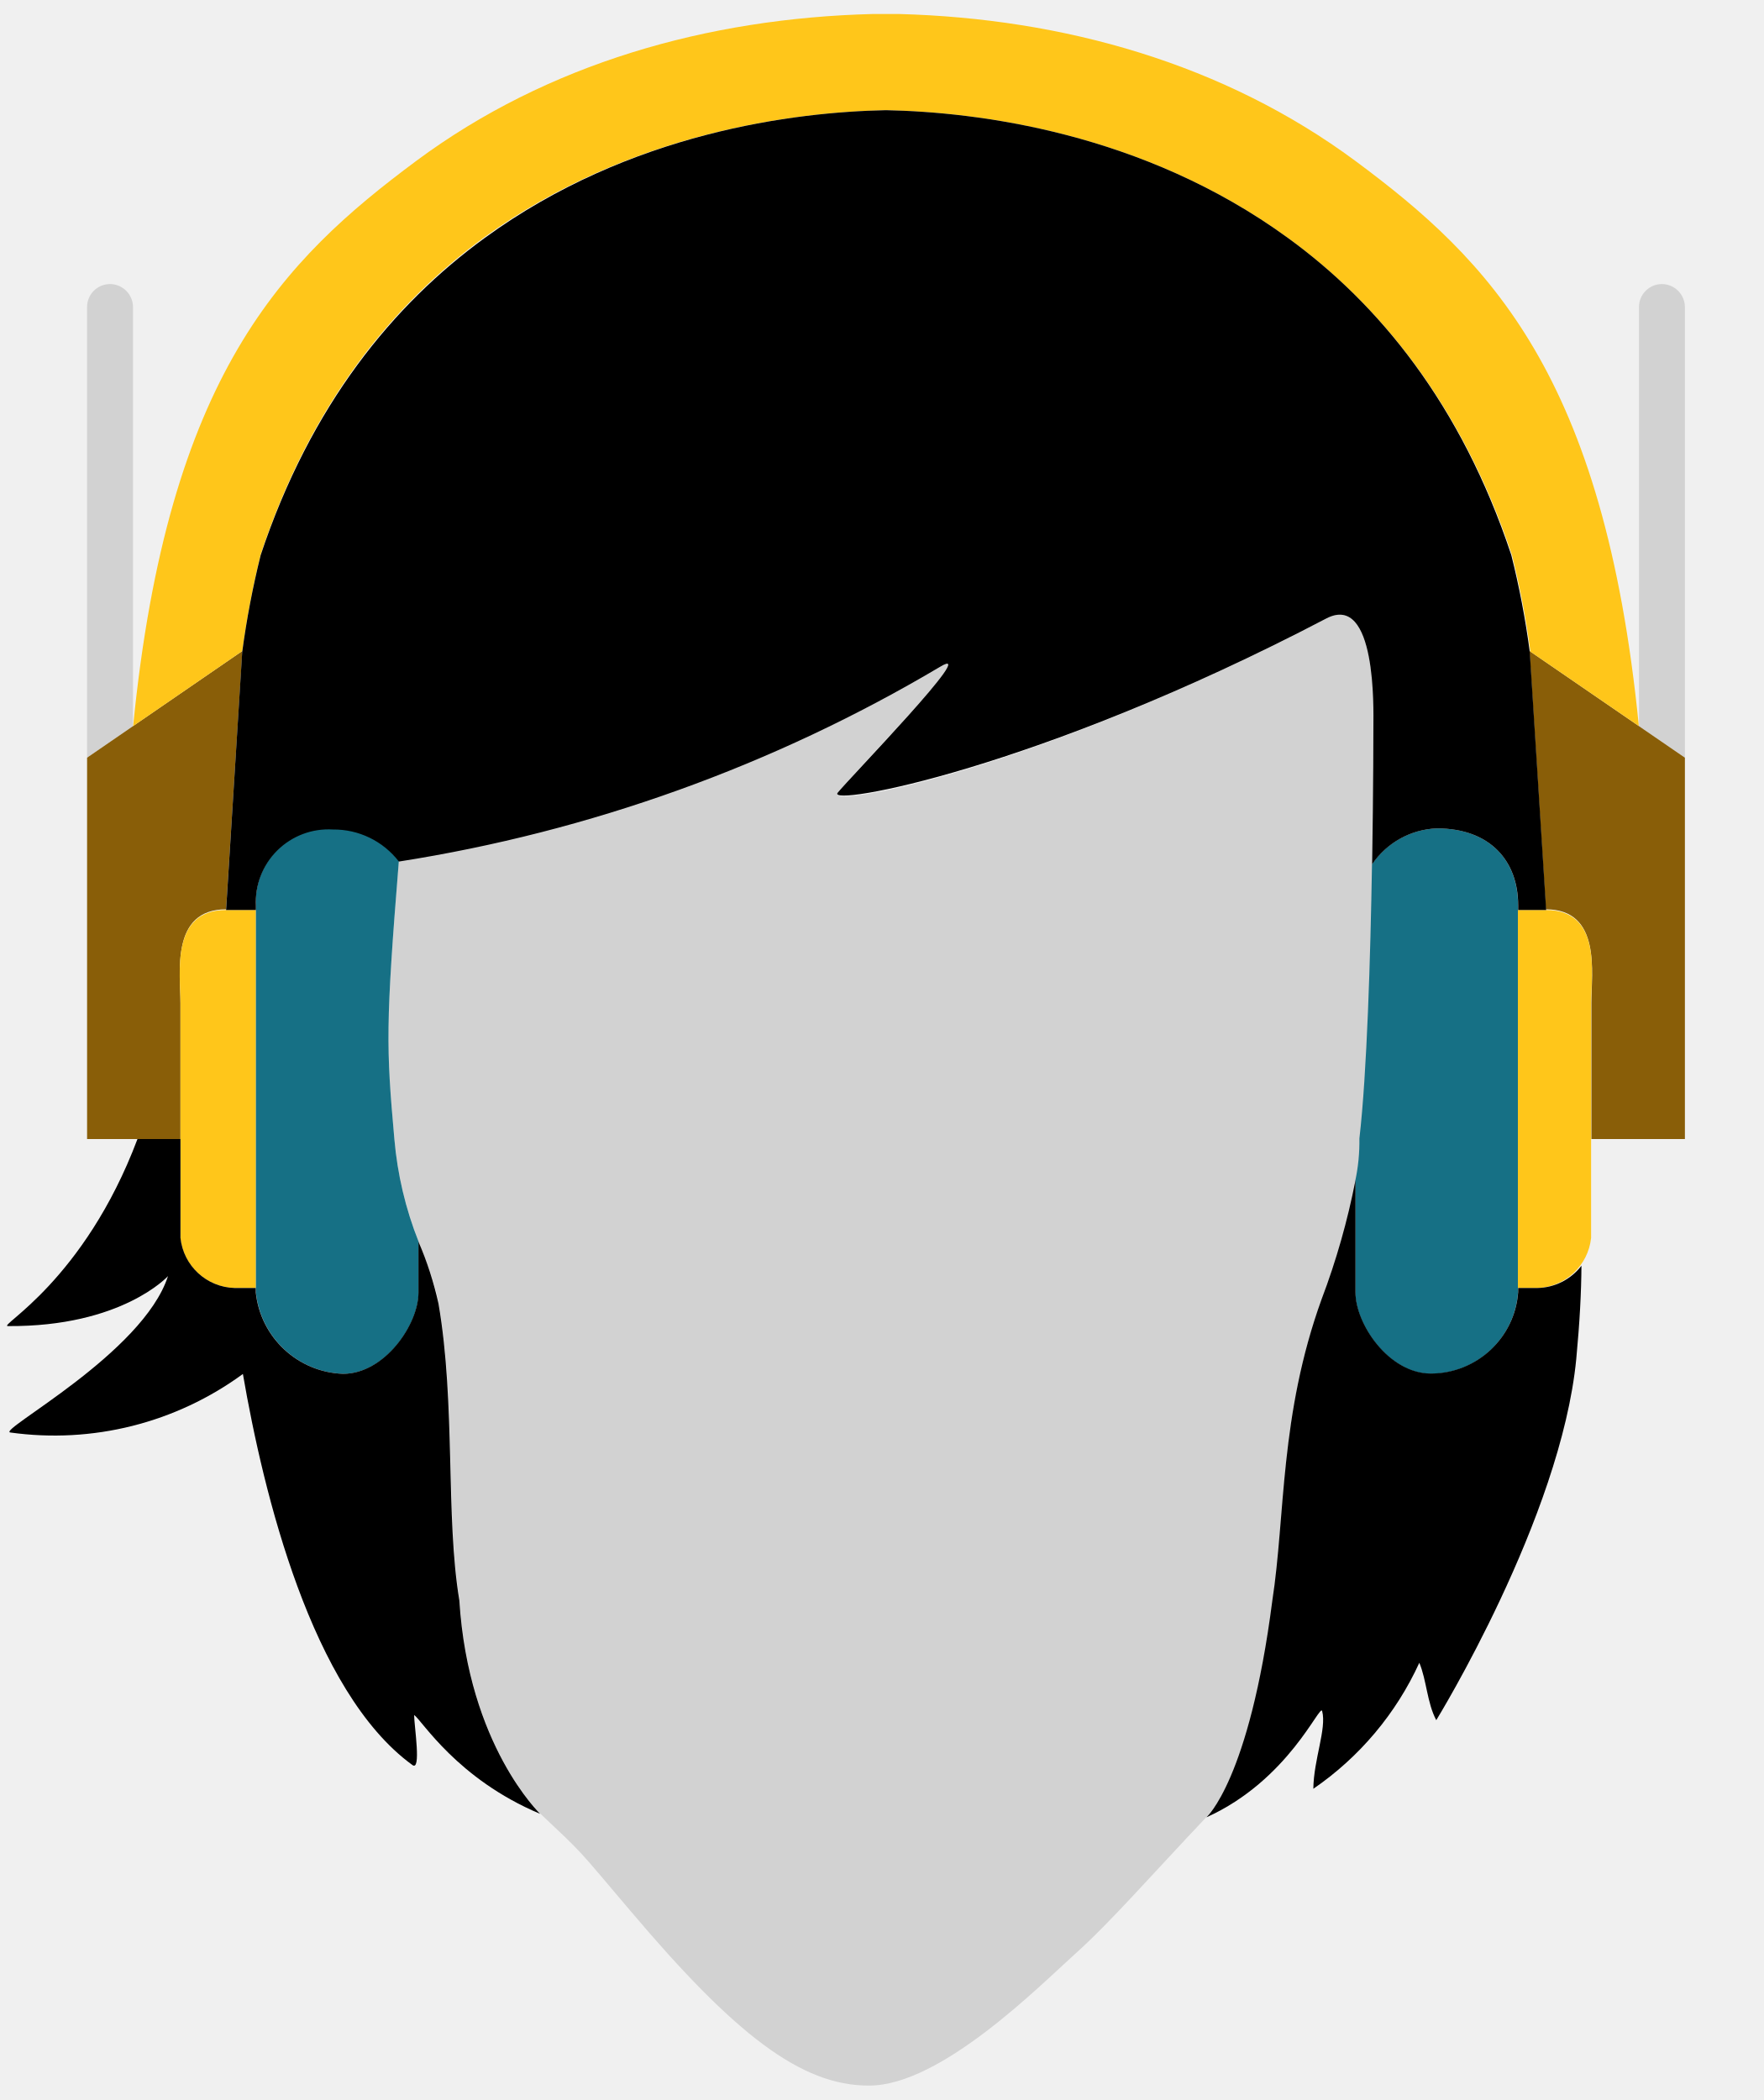
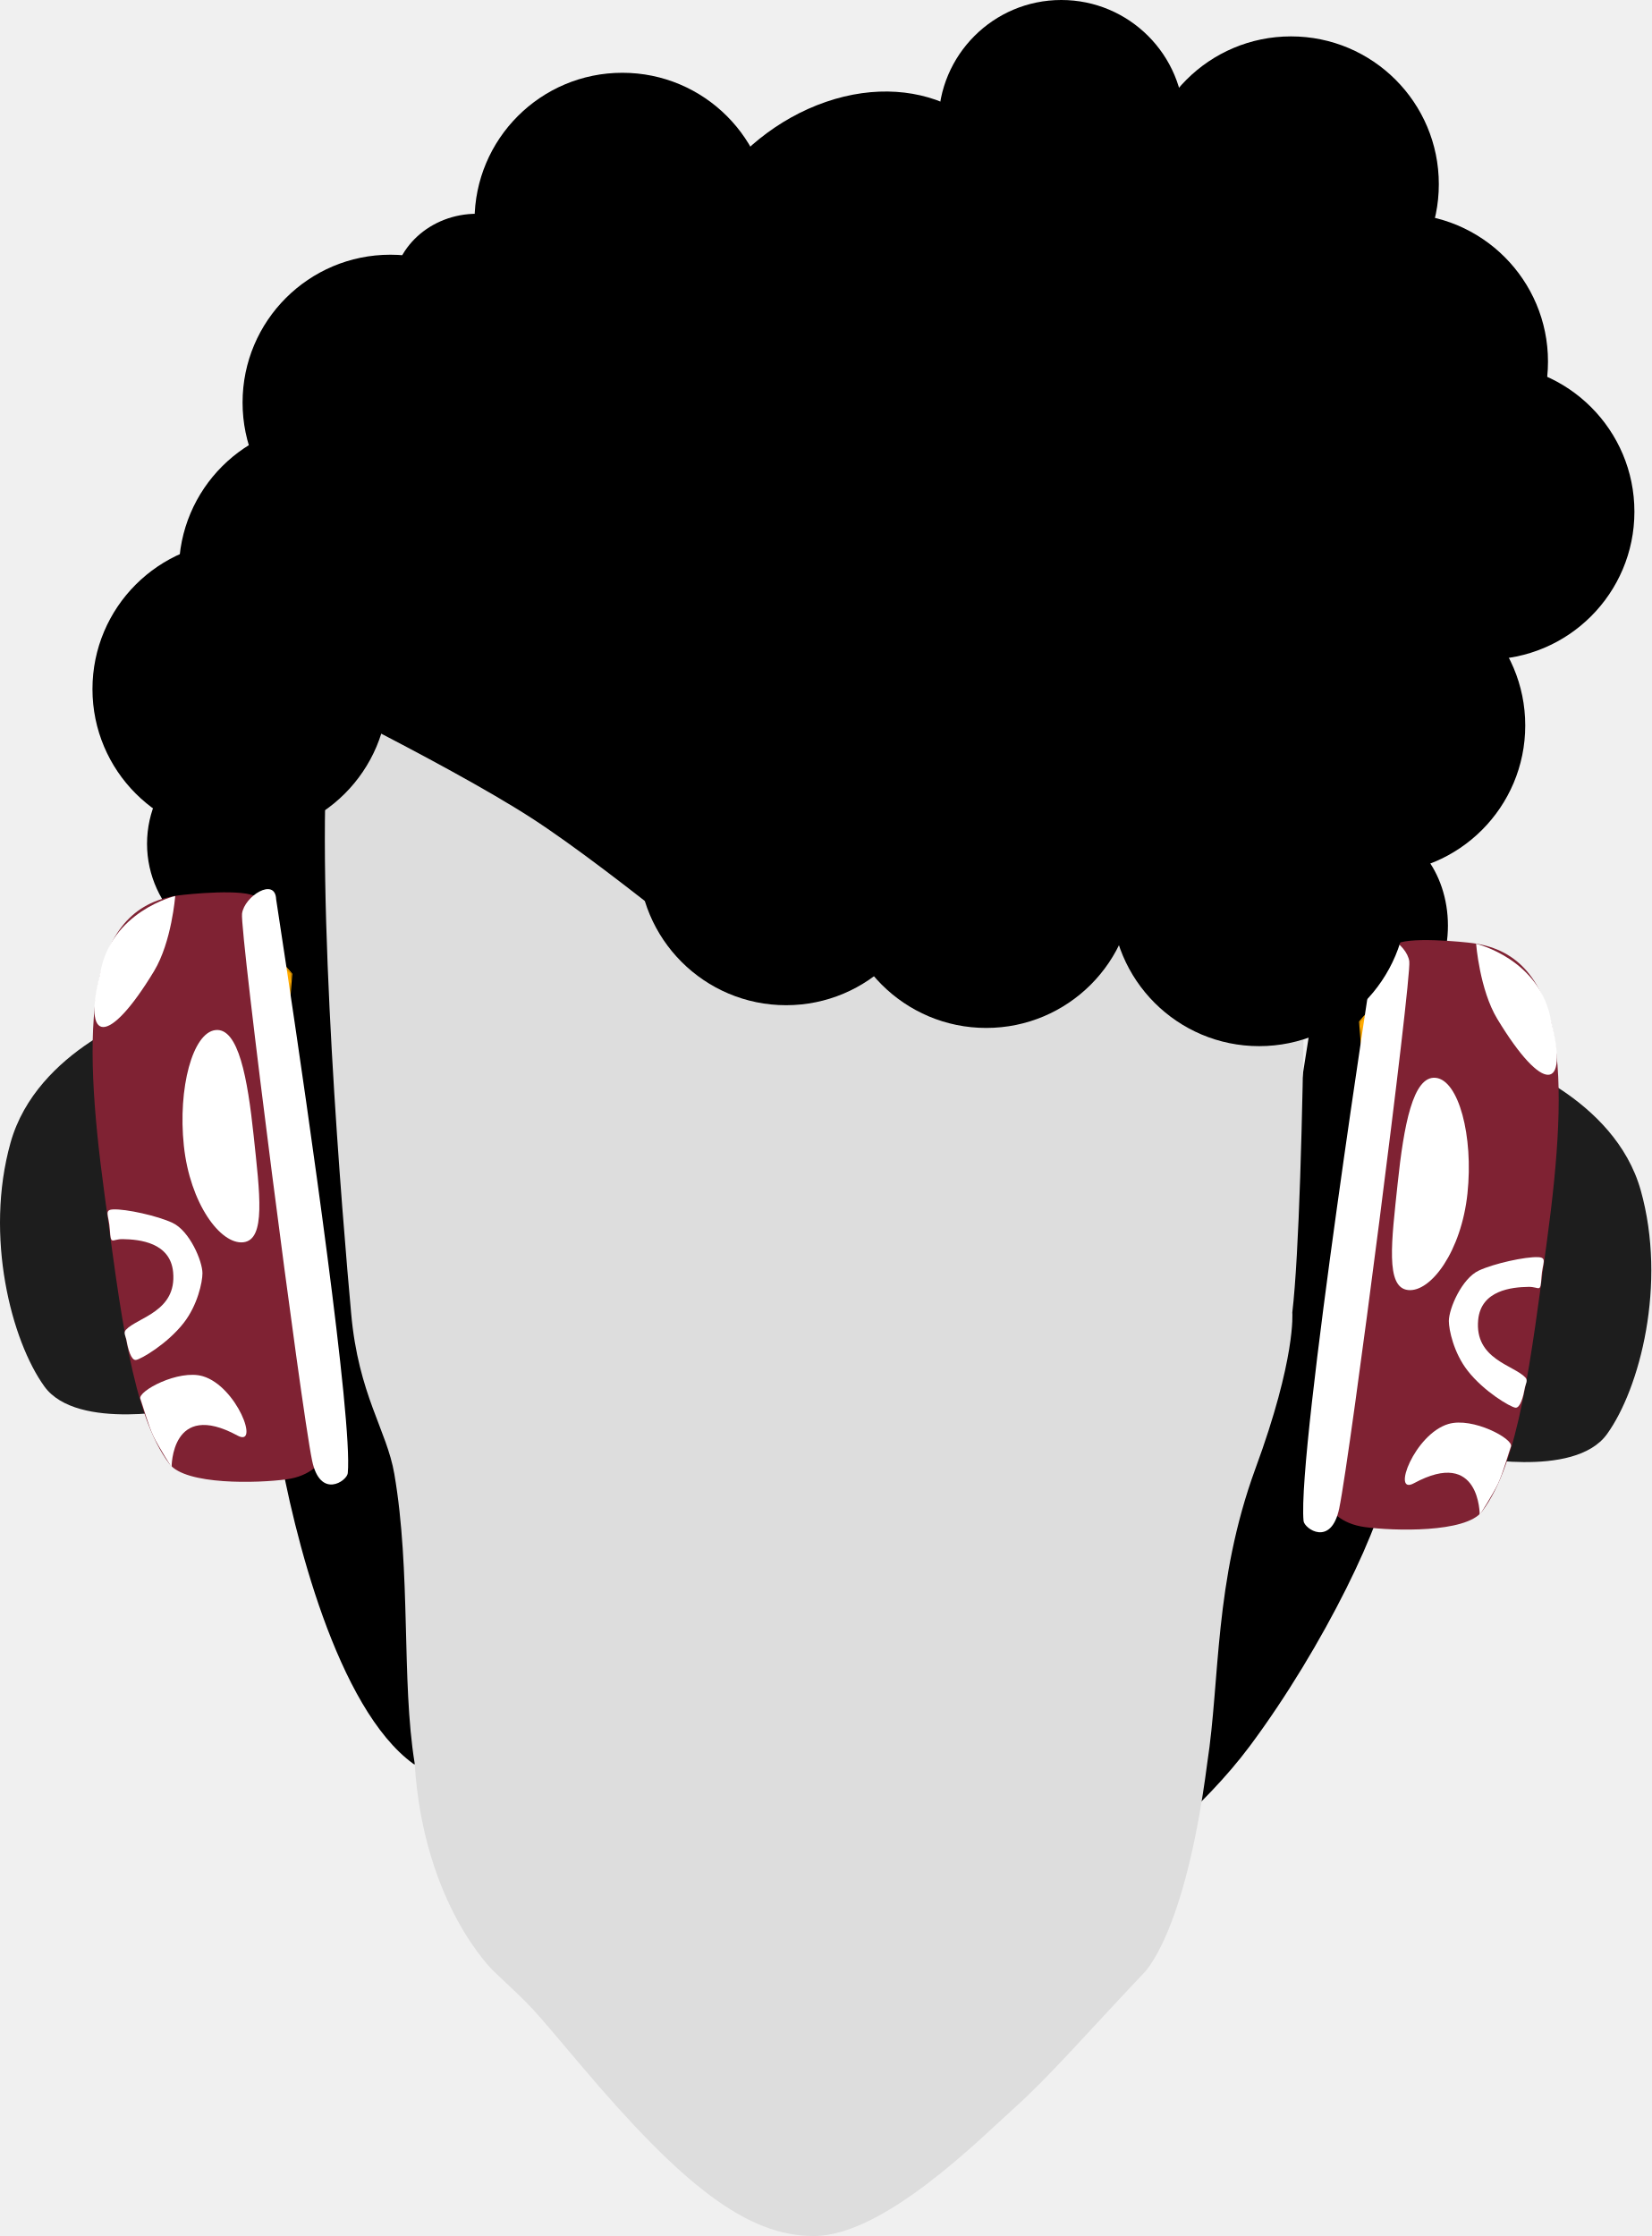
- <svg xmlns="http://www.w3.org/2000/svg" viewBox="0 0 126 150">
-   <path d="m7.86 20.29a1.64 1.64 0 0 0 -1.64 1.64v32.19l3.28-2.25v-29.94a1.65 1.65 0 0 0 -1.64-1.64z" fill="#d2d2d2" />
-   <path d="m17.31 46.5-11.09 7.62v27.24h6.67v-9.72c0-2.15-.72-6.69 3.26-6.69z" fill="#895e08" />
-   <path d="m118.71 20.29a1.64 1.64 0 0 0 -1.64 1.64v29.94l3.28 2.25v-32.19a1.65 1.65 0 0 0 -1.64-1.64z" fill="#d2d2d2" />
-   <path d="m109.25 46.5 11.1 7.62v27.24h-6.68v-9.72c0-2.15.73-6.69-3.25-6.69z" fill="#895e08" />
-   <path d="m16.15 65c-4 0-3.26 4.54-3.26 6.69v16.8a4 4 0 0 0 3.88 3.51h1.51v-27z" fill="#ffc61a" />
-   <path d="m0 0h126v150h-126z" fill="none" opacity=".6" />
-   <path d="m94.73 44.18c-20.68 10.82-35.73 13.61-34.9 12.46s10.35-10.82 7.32-9a108.83 108.83 0 0 1 -38.66 13.81c-.95 11.81-.92 13.32-.32 19.92.53 5.95 2.61 8.54 3.16 11.74 1.24 7.19.51 15.17 1.49 21.2.65 10.4 5.79 15.25 5.79 15.25 3.18 3 2.47 2.28 6.48 7 7.33 8.66 12.1 12.44 17 12.41 5.14 0 12.23-7.19 14.71-9.41s5.36-5.53 9.4-9.8c0 0 3.06-2.67 4.71-15.48.94-6.09.49-13.23 3.52-21.53 3-8.14 2.71-11.46 2.71-11.46 1-8.54 1-29.48 1-29.48-.04-1.06.2-9.52-3.41-7.63z" fill="#d2d2d2" />
-   <path d="m102.63 59.17a5.86 5.86 0 0 0 -4.63 2.56c-.11 6.62-.36 14.94-.9 19.59a13.53 13.53 0 0 1 -.29 3v8c0 2.28 2.41 5.81 5.39 5.81a6.27 6.27 0 0 0 6.23-5.81v-27.67c.01-3.1-1.94-5.48-5.8-5.48z" fill="#167085" />
-   <path d="m28.17 81.37c-.59-6.6-.63-8.11.32-19.88a5.86 5.86 0 0 0 -4.71-2.29 5.19 5.19 0 0 0 -5.5 5.45v27.67a6.5 6.5 0 0 0 6.23 5.81c3 0 5.39-3.53 5.39-5.81v-3.63a25.8 25.8 0 0 1 -1.73-7.32z" fill="#167085" />
-   <path d="m110.42 65h-2v27h1.35a4 4 0 0 0 3.88-3.58v-16.78c.02-2.15.75-6.64-3.23-6.64z" fill="#ffc61a" />
-   <path d="m109.25 46.5 7.81 5.36c-2.49-25.13-10.71-33.29-20.24-40.36-9.37-6.94-20.82-10.18-32.6-10.5h-.94-.94c-11.8.3-23.23 3.54-32.59 10.48-9.54 7.09-17.75 15.25-20.24 40.38l7.8-5.36a63.45 63.45 0 0 1 1.32-6.93c3.57-10.75 9.48-17.91 16-22.65 10.37-7.49 22.17-8.92 28.65-9.05 6.48.13 18.33 1.56 28.72 9.13 6.51 4.74 12.41 11.9 16 22.65a61.37 61.37 0 0 1 1.32 6.92z" fill="#ffc61a" />
-   <path d="m32.81 114.31c-1-6-.25-14-1.49-21.2a24.57 24.57 0 0 0 -1.43-4.42v3.63c0 2.28-2.41 5.81-5.39 5.81a6.5 6.5 0 0 1 -6.23-5.81v-.32h-1.5a4 4 0 0 1 -3.88-3.58v-7.06h-3.07c-3.82 10.14-9.97 13.35-9.26 13.36 8.15.06 11.44-3.57 11.44-3.57-1.78 5.52-12.18 11-11.27 11.17a22.79 22.79 0 0 0 16.62-4.18c1.47 8.53 4.91 22.69 12.09 27.92.68.55.14-2.81.14-3.56.55.36 3.05 4.56 9 7.06.02 0-5.12-4.85-5.77-15.25z" />
-   <path d="m109.79 92h-1.35v.3a6.27 6.27 0 0 1 -6.23 5.81c-3 0-5.39-3.53-5.39-5.81v-8a52.05 52.05 0 0 1 -2.42 8.5c-3 8.3-2.58 15.44-3.52 21.53-1.65 12.81-4.71 15.48-4.71 15.48 5.89-2.65 8.12-8.18 8.27-7.59.33 1.26-.61 3.47-.63 5.55a22 22 0 0 0 7.57-9c.52 1.23.55 2.86 1.21 4.1 0 0 8.9-14.46 10-25.8.25-2.64.36-4.81.37-6.66a4.06 4.06 0 0 1 -3.17 1.59z" />
-   <path d="m98.1 51.84s0 4.35-.09 9.89a5.86 5.86 0 0 1 4.62-2.56c3.86 0 5.81 2.38 5.81 5.48v.35h2l-1.17-18.43a61.37 61.37 0 0 0 -1.32-6.92c-3.59-10.8-9.49-17.96-15.95-22.65-10.39-7.57-22.24-9-28.72-9.13-6.48.13-18.28 1.56-28.66 9.13-6.51 4.74-12.42 11.9-16 22.65a63.45 63.45 0 0 0 -1.32 6.93l-1.15 18.42h2.13v-.3a5.19 5.19 0 0 1 5.5-5.45 5.86 5.86 0 0 1 4.71 2.29 108.83 108.83 0 0 0 38.66-13.91c3-1.81-6.53 8-7.32 9s14.22-1.63 34.9-12.45c3.61-1.89 3.37 6.57 3.37 7.66z" />
+ <svg xmlns="http://www.w3.org/2000/svg" version="1.1" width="121.014" height="163.866" viewBox="0,0,121.014,163.866">
+   <g transform="translate(-179.4929,-98.06723)">
+     <g data-paper-data="{&quot;isPaintingLayer&quot;:true}" fill-rule="nonzero" stroke="none" stroke-linecap="butt" stroke-linejoin="miter" stroke-miterlimit="10" stroke-dasharray="" stroke-dashoffset="0" style="mix-blend-mode: normal">
+       <g>
+         <path d="M216.884,230.046c-4.627,-1.944 -6.572,-5.211 -6.999,-5.491c0,0.583 0.42,3.196 -0.109,2.769c-5.584,-4.067 -8.759,-16.829 -9.902,-23.463c-3.721,2.724 -5.045,0.607 -3.661,-3.686c0,0 -4.666,0.272 -1.695,-7.614h2.388v5.49c0.164,1.554 1.455,2.746 3.017,2.784h1.167v0.249c0.265,2.502 2.331,4.428 4.845,4.518c2.318,0 4.192,-2.745 4.192,-4.518v-2.823c0.478,1.108 0.851,2.259 1.112,3.437c0.964,5.599 0.381,11.821 1.159,16.487c0.505,8.088 4.503,11.86 4.487,11.86z" fill="#000000" stroke-width="1" />
+         <path d="M281.304,200.656c0.065,1.458 0.064,3.171 -0.029,5.261c-0.154,3.295 -4.797,12.873 -10.192,20.111c-3.465,4.649 -8.415,8.39 -8.804,8.687c-0.066,-1.639 4.011,-4.287 -0.524,-1.967c0,0 2.305,-2.224 3.1,-12.379c0.5,-4.834 -0.112,-10.442 1.924,-17.098c0.715,-2.215 1.241,-4.487 1.571,-6.791l0.315,6.302c0.09,1.796 2.112,4.482 4.475,4.364c2.58,-0.139 4.618,-2.239 4.678,-4.822l-0.012,-0.236l1.063,-0.053c0.98,-0.062 1.877,-0.569 2.434,-1.377z" fill="#000000" stroke-width="1" />
+         <path d="M279.935,173.067c-3.13,0 -5.667,-3.209 -5.667,-7.167c0,-3.958 2.537,-7.167 5.667,-7.167c3.13,0 5.667,3.209 5.667,7.167c0,3.958 -2.537,7.167 -5.667,7.167z" fill="#000000" stroke-width="0" />
+         <path d="M208.602,159.901c0,4.694 -4.104,8.5 -9.167,8.5c-5.063,0 -9.167,-3.806 -9.167,-8.5c0,-4.694 4.104,-8.5 9.167,-8.5c5.063,0 9.167,3.806 9.167,8.5z" fill="#000000" stroke-width="0" />
+         <g>
+           <path d="M277.103,163.728c-0.013,-1.933 4.577,-0.564 5.039,0.94c0.462,1.504 -4.932,43.31 -6.17,48.097c-0.895,3.46 -4.907,2.09 -5.07,1.426c-1.462,-5.965 6.201,-50.409 6.201,-50.463z" data-paper-data="{&quot;index&quot;:null}" fill="#000000" stroke-width="0" />
+           <path d="M291.422,176.195c-0,0.055 -0.001,0.092 -0.002,0.082c-0.001,-0.018 -0.22,-3.492 -0.22,-3.497c0,-0.002 0.005,-0.003 0.011,-0.003c0.011,0 0.011,0.001 0.014,0.024c0.001,0.013 0.008,0.111 0.014,0.218c0.006,0.106 0.027,0.452 0.047,0.768c0.067,1.097 0.112,1.851 0.129,2.164c0.005,0.085 0.008,0.186 0.007,0.244z" data-paper-data="{&quot;index&quot;:null}" fill="#ff9100" stroke-width="0.004" />
+           <path d="M291.223,172.769c0,0.006 -0.003,0.008 -0.011,0.008c-0.011,0 -0.011,-0 -0.014,-0.03c-0.003,-0.033 -0.135,-2.142 -0.135,-2.151c0,-0.004 0.004,-0.006 0.014,-0.006c0.013,0 0.014,0.001 0.014,0.014c0,0.007 0.018,0.296 0.039,0.642c0.061,0.986 0.094,1.516 0.094,1.524z" data-paper-data="{&quot;index&quot;:null}" fill="#ff9100" stroke-width="0.004" />
+           <path d="M289.289,179.198h-0.078h-0.078v-2.031v-2.031l0.06,0.001l0.06,0.001l0.008,0.07c0.025,0.212 0.034,0.354 0.033,0.564c-0,0.096 -0.001,0.906 -0.003,1.8z" data-paper-data="{&quot;index&quot;:null}" fill="#435f85" stroke-width="0.004" />
+           <path d="M289.25,175.129c0,0.005 -0.007,0.006 -0.052,0.006c-0.029,0 -0.055,-0.001 -0.059,-0.002c-0.006,-0.002 -0.006,-0.032 -0.006,-0.3l0,-0.297l0.015,0.061c0.019,0.078 0.047,0.205 0.064,0.297c0.013,0.071 0.037,0.223 0.037,0.236z" data-paper-data="{&quot;index&quot;:null}" fill="#435f85" stroke-width="0.004" />
+           <path d="M289.125,174.506c0,0.004 -0.001,0.006 -0.002,0.005c-0.001,-0.001 -0.112,-0.225 -0.246,-0.498c-0.243,-0.493 -0.288,-0.58 -0.362,-0.715c-0.157,-0.282 -0.346,-0.563 -0.527,-0.78c-0.148,-0.178 -0.275,-0.31 -0.472,-0.491l-0.018,-0.016l0.064,-0l0.064,-0l0.136,0.136c0.075,0.075 0.159,0.161 0.187,0.192c0.238,0.265 0.429,0.521 0.605,0.812c0.201,0.333 0.376,0.717 0.496,1.09c0.029,0.09 0.077,0.255 0.077,0.264z" data-paper-data="{&quot;index&quot;:null}" fill="#ff9100" stroke-width="0.004" />
+           <path d="M289.289,179.198h-0.078h-0.078v-2.031v-2.031l0.06,0.001l0.06,0.001l0.008,0.07c0.025,0.212 0.034,0.354 0.033,0.564c-0,0.096 -0.001,0.906 -0.003,1.8z" data-paper-data="{&quot;index&quot;:null}" fill="#8b1717" stroke-width="0.004" />
+           <path d="M289.25,175.129c0,0.005 -0.007,0.006 -0.052,0.006c-0.029,0 -0.055,-0.001 -0.059,-0.002c-0.006,-0.002 -0.006,-0.032 -0.006,-0.3l0,-0.297l0.015,0.061c0.019,0.078 0.047,0.205 0.064,0.297c0.013,0.071 0.037,0.223 0.037,0.236z" data-paper-data="{&quot;index&quot;:null}" fill="#8b1717" stroke-width="0.004" />
+           <path d="M279.298,174.799c0,0.008 -0.001,0.009 -0.03,0.009h-0.03l-0.017,-0.214c-0.009,-0.118 -0.042,-0.531 -0.073,-0.919c-0.031,-0.388 -0.057,-0.713 -0.057,-0.723l-0.001,-0.018l0.065,-0.081c0.284,-0.356 0.62,-0.687 0.978,-0.966c0.919,-0.715 2.026,-1.139 3.186,-1.221c0.126,-0.009 0.256,-0.014 0.368,-0.014c0.055,0 0.135,-0.002 0.178,-0.004c0.042,-0.002 0.107,-0.005 0.143,-0.005l0.065,-0.002v0.055v0.055l-0.136,-0.002c-0.265,-0.005 -0.578,0.008 -0.833,0.033c-1.196,0.118 -2.18,0.533 -3.069,1.296c-0.147,0.126 -0.213,0.189 -0.542,0.517l-0.328,0.327l0.028,0.406c0.042,0.601 0.064,0.919 0.086,1.207c0.011,0.142 0.02,0.262 0.02,0.267z" data-paper-data="{&quot;index&quot;:null}" fill="#ffaa00" stroke-width="0.004" />
+           <path d="M279.572,178.245h-0.037h-0.037l-0.002,-0.024c-0.001,-0.013 -0.009,-0.124 -0.018,-0.245c-0.03,-0.427 -0.131,-1.778 -0.164,-2.193c-0.004,-0.054 -0.018,-0.234 -0.031,-0.4c-0.013,-0.167 -0.028,-0.358 -0.033,-0.427c-0.005,-0.068 -0.01,-0.129 -0.01,-0.136v-0.012l0.03,0.001l0.03,0.001l0.024,0.316c0.036,0.461 0.095,1.204 0.161,2.023c0.051,0.627 0.072,0.899 0.08,1.025c0.001,0.018 0.003,0.042 0.004,0.052z" data-paper-data="{&quot;index&quot;:null}" fill="#ffaa00" stroke-width="0.004" />
+           <path d="M279.715,181.642c-0.001,0.046 0,0.059 -0.019,-0.291c-0.045,-0.815 -0.11,-1.851 -0.18,-2.827c-0.011,-0.151 -0.019,-0.275 -0.019,-0.276c0,-0.001 0.016,-0.002 0.037,-0.002h0.037l0.003,0.032c0.021,0.275 0.064,1.089 0.088,1.675c0.022,0.541 0.056,1.583 0.054,1.689z" data-paper-data="{&quot;index&quot;:null}" fill="#ffaa00" stroke-width="0.004" />
+           <path d="M279.409,193.236c-0.002,0.008 -0.004,0.009 -0.025,0.009c-0.021,0 -0.023,-0.001 -0.023,-0.009c0,-0.005 0.005,-0.06 0.012,-0.124c0.016,-0.16 0.063,-0.682 0.117,-1.305c0.093,-1.074 0.141,-1.678 0.207,-2.613c0.011,-0.159 0.011,-0.161 0.009,-0.078c-0.003,0.113 -0.012,0.387 -0.021,0.635c-0.035,0.919 -0.082,1.696 -0.139,2.283c-0.027,0.282 -0.127,1.161 -0.137,1.202z" data-paper-data="{&quot;index&quot;:null}" fill="#ffaa00" stroke-width="0.004" />
+           <path d="M278.727,196.98c-0.004,0.014 -0.004,0.015 -0.023,0.015c-0.011,0 -0.019,-0.001 -0.019,-0.002c0,-0.001 0.023,-0.093 0.05,-0.204c0.284,-1.142 0.497,-2.343 0.617,-3.478l0.007,-0.064l0.024,-0.001c0.018,-0.001 0.024,0 0.024,0.004c0,0.017 -0.048,0.377 -0.088,0.653c-0.144,1.01 -0.312,1.908 -0.52,2.783c-0.025,0.107 -0.06,0.249 -0.072,0.294z" data-paper-data="{&quot;index&quot;:null}" fill="#ffaa00" stroke-width="0.004" />
+           <path d="M278.066,199.182l-0.024,0c-0.013,0 -0.024,-0.001 -0.024,-0.002c0,-0.001 0.019,-0.058 0.043,-0.126c0.227,-0.65 0.433,-1.33 0.604,-1.986l0.019,-0.072l0.021,-0.001c0.018,-0.001 0.02,-0 0.019,0.006c-0.001,0.004 -0.018,0.069 -0.037,0.144c-0.154,0.596 -0.3,1.085 -0.531,1.772z" data-paper-data="{&quot;index&quot;:null}" fill="#ffaa00" stroke-width="0.004" />
+           <path d="M277.694,201.607c-0.002,0.213 -0.004,0.388 -0.006,0.388c-0.002,0 -0.003,-0.429 -0.003,-0.954c-0,-0.84 -0.001,-0.953 -0.006,-0.947c-0.011,0.014 -0.006,-0.001 0.028,-0.086c0.088,-0.224 0.2,-0.521 0.27,-0.717l0.039,-0.108l0.024,-0c0.013,-0 0.024,0.001 0.024,0.002c0,0.001 -0.022,0.07 -0.049,0.153c-0.239,0.741 -0.295,1.052 -0.315,1.746c-0.002,0.074 -0.005,0.309 -0.006,0.522z" data-paper-data="{&quot;index&quot;:null}" fill="#ffaa00" stroke-width="0.004" />
+           <path d="M278.145,205.433h-0.05h-0.05l-0.012,-0.032c-0.202,-0.527 -0.319,-1.043 -0.344,-1.515c-0.005,-0.093 -0.005,-1.886 -0.001,-1.894c0.002,-0.003 0.004,0.096 0.006,0.219c0.01,0.878 0.053,1.672 0.11,2.075c0.043,0.299 0.167,0.728 0.314,1.083z" data-paper-data="{&quot;index&quot;:null}" fill="#ffaa00" stroke-width="0.004" />
+           <path d="M279.54,207.618c0,0.001 -0.035,0.002 -0.078,0.002h-0.078l-0.03,-0.034c-0.054,-0.062 -0.144,-0.17 -0.205,-0.247c-0.442,-0.555 -0.813,-1.187 -1.07,-1.821l-0.034,-0.085h0.05h0.05l0.027,0.062c0.306,0.708 0.786,1.458 1.324,2.07c0.025,0.028 0.045,0.053 0.045,0.054z" data-paper-data="{&quot;index&quot;:null}" fill="#ffaa00" stroke-width="0.004" />
+           <path d="M283.179,209.522c-0.076,0.005 -0.293,0.002 -0.385,-0.006c-0.42,-0.033 -0.807,-0.124 -1.213,-0.285c-0.329,-0.131 -0.637,-0.294 -0.949,-0.504c-0.43,-0.289 -0.824,-0.636 -1.216,-1.071l-0.033,-0.036h0.08h0.08l0.076,0.083c0.089,0.098 0.366,0.376 0.455,0.457c0.388,0.352 0.753,0.615 1.121,0.804c0.471,0.243 1.01,0.403 1.555,0.46c0.428,0.045 0.849,0.027 1.24,-0.054c0.042,-0.009 0.077,-0.016 0.079,-0.016c0.002,-0 0.003,0.013 0.003,0.029v0.029l-0.091,0.016c-0.263,0.047 -0.507,0.076 -0.802,0.094z" data-paper-data="{&quot;index&quot;:null}" fill="#ffaa00" stroke-width="0.004" />
+           <path d="M284.187,209.387c-0.054,0.012 -0.102,0.021 -0.106,0.021c-0.008,0 -0.009,-0.001 -0.009,-0.028l0,-0.028l0.082,-0.019c0.534,-0.122 1.099,-0.33 1.576,-0.579c0.813,-0.425 1.489,-0.986 2.076,-1.724c0.055,-0.069 0.171,-0.223 0.217,-0.288l0.031,-0.044h0.07c0.055,0 0.069,0.001 0.067,0.005c-0.002,0.003 -0.02,0.029 -0.04,0.058c-0.179,0.255 -0.364,0.482 -0.581,0.715c-0.086,0.092 -0.268,0.272 -0.359,0.355c-0.401,0.365 -0.848,0.681 -1.309,0.927c-0.123,0.066 -0.162,0.085 -0.26,0.132c-0.473,0.226 -0.942,0.386 -1.455,0.498z" data-paper-data="{&quot;index&quot;:null}" fill="#ffaa00" stroke-width="0.004" />
+           <path d="M288.194,206.698h-0.07h-0.07l0.041,-0.06c0.1,-0.146 0.218,-0.333 0.31,-0.491c0.142,-0.245 0.233,-0.424 0.491,-0.972c0.103,-0.218 0.188,-0.394 0.188,-0.392c0.001,0.002 -0.009,0.037 -0.021,0.077c-0.182,0.621 -0.452,1.203 -0.808,1.743z" data-paper-data="{&quot;index&quot;:null}" fill="#435f85" stroke-width="0.004" />
+           <path d="M289.125,174.506c0,0.004 -0.001,0.006 -0.002,0.005c-0.001,-0.001 -0.112,-0.225 -0.246,-0.498c-0.243,-0.493 -0.288,-0.58 -0.362,-0.715c-0.157,-0.282 -0.346,-0.563 -0.527,-0.78c-0.148,-0.178 -0.275,-0.31 -0.472,-0.491l-0.018,-0.016l0.064,-0l0.064,-0l0.136,0.136c0.075,0.075 0.159,0.161 0.187,0.192c0.238,0.265 0.429,0.521 0.605,0.812c0.201,0.333 0.376,0.717 0.496,1.09c0.029,0.09 0.077,0.255 0.077,0.264z" data-paper-data="{&quot;index&quot;:null}" fill="#ffaa00" stroke-width="0.004" />
+           <path d="M287.621,172.011h-0.062h-0.062l-0.049,-0.042c-0.387,-0.33 -0.834,-0.601 -1.43,-0.865c-0.55,-0.243 -0.917,-0.314 -1.797,-0.347c-0.063,-0.002 -0.123,-0.005 -0.132,-0.006l-0.017,-0.002v-0.054v-0.054l0.032,0c0.058,0 0.269,0.008 0.333,0.012c1.051,0.069 2.046,0.448 2.872,1.094c0.086,0.067 0.255,0.21 0.302,0.256z" data-paper-data="{&quot;index&quot;:null}" fill="#ffaa00" stroke-width="0.004" />
+           <path d="M288.194,206.698h-0.07h-0.07l0.041,-0.06c0.1,-0.146 0.218,-0.333 0.31,-0.491c0.142,-0.245 0.233,-0.424 0.491,-0.972c0.103,-0.218 0.188,-0.394 0.188,-0.392c0.001,0.002 -0.009,0.037 -0.021,0.077c-0.182,0.621 -0.452,1.203 -0.808,1.743z" data-paper-data="{&quot;index&quot;:null}" fill="#8b1717" stroke-width="0.004" />
+           <path d="M284.007,209.365c-0.877,0.188 -1.894,0.051 -2.749,-0.37c-1.533,-0.755 -3.117,-2.882 -3.439,-4.621c-0.069,-0.37 -0.125,-1.442 -0.125,-2.381c0,-1.664 0.013,-1.746 0.504,-3.202c0.646,-1.916 1.057,-3.953 1.335,-6.619c0.306,-2.938 0.304,-10.755 -0.004,-14.5c-0.119,-1.444 -0.249,-3.103 -0.29,-3.688l-0.074,-1.062l0.483,-0.486c1.223,-1.231 2.638,-1.757 4.521,-1.68c1.036,0.042 1.333,0.106 2.047,0.441c1.159,0.544 1.885,1.253 2.448,2.393l0.467,0.945v15.069v15.069l-0.413,0.872c-0.973,2.054 -2.592,3.367 -4.712,3.821z" data-paper-data="{&quot;index&quot;:null}" fill="#ffaa00" stroke-width="0.125" />
+           <path d="M286.841,204.765l2.72,-29.033c0,0 8.246,2.706 10.173,9.576c1.927,6.871 -0.07,14.529 -2.478,17.862c-2.408,3.333 -10.415,1.594 -10.415,1.594z" data-paper-data="{&quot;index&quot;:null}" fill="#1d1d1d" stroke-width="0" />
+           <path d="M277.982,191.473c1.343,-14.177 0.983,-21.875 3.711,-24.146c0.807,-0.672 5.073,-0.23 5.752,-0.138c6.857,0.935 7.082,9.59 5.407,21.871c-1.163,8.532 -2.035,16.209 -4.758,19.786c-1.196,1.572 -6.478,1.421 -8.571,1.135c-6.857,-0.935 -2.077,-12.848 -1.541,-18.509z" data-paper-data="{&quot;index&quot;:null}" fill="#7f2233" stroke-width="0" />
+           <path d="M281.918,184.799c0.446,-4.221 1.114,-7.92 2.791,-7.743c1.677,0.177 2.771,4.252 2.325,8.473c-0.446,4.221 -2.676,7.256 -4.353,7.079c-1.677,-0.177 -1.209,-3.588 -0.763,-7.809z" data-paper-data="{&quot;index&quot;:null}" fill="#ffffff" stroke-width="0" />
+           <path d="M289.22,172.74c-1.295,-2.139 -1.553,-5.508 -1.553,-5.508c0,0 4.723,1.107 5.506,5.695c1.299,5.099 -0.583,5.381 -3.953,-0.187z" data-paper-data="{&quot;index&quot;:null}" fill="#ffffff" stroke-width="0" />
+           <path d="M285.638,202.425c1.782,-0.531 4.799,1.102 4.582,1.65c-0.11,0.276 -0.587,1.98 -0.96,2.752c-0.361,0.747 -1.329,2.268 -1.329,2.268c0,0 0.048,-4.967 -4.826,-2.325c-1.665,0.903 0.052,-3.607 2.533,-4.346z" data-paper-data="{&quot;index&quot;:null}" fill="#ffffff" stroke-width="0" />
+           <path d="M290.55,201.231c-0.372,-0.049 -2.298,-1.173 -3.497,-2.704c-1.031,-1.316 -1.383,-3.013 -1.383,-3.648c0,-0.901 0.945,-3.115 2.198,-3.699c1.108,-0.516 3.403,-1.023 4.339,-0.982c0.705,0.031 0.316,0.419 0.251,1.464c-0.075,1.213 -0.132,0.701 -0.946,0.713c-1.236,0.019 -3.486,0.25 -3.693,2.417c-0.277,2.893 2.599,3.307 3.46,4.228c0.208,0.223 0.006,0.475 -0.049,0.8c-0.097,0.562 -0.329,1.456 -0.681,1.409z" data-paper-data="{&quot;index&quot;:null}" fill="#ffffff" stroke-width="0" />
+           <path d="M280.272,167.46c0.075,-1.625 2.329,-0.224 2.499,1.065c0.169,1.289 -4.31,36.128 -5.135,40.084c-0.597,2.859 -2.56,1.489 -2.614,0.921c-0.485,-5.092 5.248,-42.025 5.251,-42.07z" data-paper-data="{&quot;index&quot;:null}" fill="#ffffff" stroke-width="0" />
+         </g>
+         <g>
+           <path d="M202.897,160.228c-0,0.054 7.663,44.498 6.201,50.463c-0.163,0.665 -4.175,2.034 -5.07,-1.426c-1.238,-4.787 -6.632,-46.592 -6.17,-48.097c0.462,-1.504 5.052,-2.873 5.039,-0.94z" data-paper-data="{&quot;index&quot;:null}" fill="#000000" stroke-width="0" />
+           <path d="M188.578,172.695c-0,-0.059 0.003,-0.159 0.007,-0.244c0.017,-0.313 0.062,-1.067 0.129,-2.164c0.019,-0.316 0.04,-0.661 0.047,-0.768c0.006,-0.106 0.013,-0.204 0.014,-0.218c0.002,-0.024 0.003,-0.024 0.014,-0.024c0.006,0 0.011,0.001 0.011,0.003c0,0.005 -0.218,3.48 -0.22,3.497c-0.001,0.01 -0.002,-0.027 -0.002,-0.082z" data-paper-data="{&quot;index&quot;:null}" fill="#ff9100" stroke-width="0.004" />
+           <path d="M188.777,169.269c0,-0.009 0.033,-0.539 0.094,-1.524c0.021,-0.345 0.039,-0.634 0.039,-0.642c0,-0.013 0.001,-0.014 0.014,-0.014c0.01,0 0.014,0.002 0.014,0.006c0,0.01 -0.132,2.118 -0.135,2.151c-0.003,0.03 -0.003,0.03 -0.014,0.03c-0.009,0 -0.011,-0.002 -0.011,-0.008z" data-paper-data="{&quot;index&quot;:null}" fill="#ff9100" stroke-width="0.004" />
+           <path d="M190.709,174.072c-0.001,-0.894 -0.003,-1.704 -0.003,-1.8c-0,-0.21 0.008,-0.352 0.033,-0.564l0.008,-0.07l0.06,-0.001l0.06,-0.001v2.031v2.031h-0.078h-0.078z" data-paper-data="{&quot;index&quot;:null}" fill="#435f85" stroke-width="0.004" />
+           <path d="M190.75,171.629c0,-0.013 0.024,-0.165 0.037,-0.236c0.017,-0.092 0.045,-0.219 0.064,-0.297l0.015,-0.061l0,0.297c0,0.268 -0,0.298 -0.006,0.3c-0.003,0.001 -0.03,0.002 -0.059,0.002c-0.046,0 -0.052,-0.001 -0.052,-0.006z" data-paper-data="{&quot;index&quot;:null}" fill="#435f85" stroke-width="0.004" />
+           <path d="M190.875,171.006c0,-0.01 0.048,-0.175 0.077,-0.264c0.12,-0.373 0.294,-0.757 0.496,-1.09c0.176,-0.291 0.367,-0.548 0.605,-0.812c0.028,-0.031 0.112,-0.118 0.187,-0.192l0.136,-0.136l0.064,0l0.064,0l-0.018,0.016c-0.197,0.18 -0.323,0.312 -0.472,0.491c-0.181,0.217 -0.37,0.498 -0.527,0.78c-0.075,0.135 -0.119,0.222 -0.362,0.715c-0.135,0.273 -0.246,0.497 -0.246,0.498c-0.001,0.001 -0.002,-0.001 -0.002,-0.005z" data-paper-data="{&quot;index&quot;:null}" fill="#ff9100" stroke-width="0.004" />
+           <path d="M190.709,174.072c-0.001,-0.894 -0.003,-1.704 -0.003,-1.8c-0,-0.21 0.008,-0.352 0.033,-0.564l0.008,-0.07l0.06,-0.001l0.06,-0.001v2.031v2.031h-0.078h-0.078z" data-paper-data="{&quot;index&quot;:null}" fill="#8b1717" stroke-width="0.004" />
+           <path d="M190.75,171.629c0,-0.013 0.024,-0.165 0.037,-0.236c0.017,-0.092 0.045,-0.219 0.064,-0.297l0.015,-0.061l0,0.297c0,0.268 -0,0.298 -0.006,0.3c-0.003,0.001 -0.03,0.002 -0.059,0.002c-0.046,0 -0.052,-0.001 -0.052,-0.006z" data-paper-data="{&quot;index&quot;:null}" fill="#8b1717" stroke-width="0.004" />
+           <path d="M200.702,171.299c0,-0.005 0.009,-0.125 0.02,-0.267c0.022,-0.288 0.045,-0.606 0.086,-1.207l0.028,-0.406l-0.328,-0.327c-0.329,-0.328 -0.395,-0.391 -0.542,-0.517c-0.889,-0.762 -1.873,-1.178 -3.069,-1.296c-0.255,-0.025 -0.568,-0.037 -0.833,-0.033l-0.136,0.002v-0.055v-0.055l0.065,0.002c0.036,0.001 0.1,0.003 0.143,0.005c0.042,0.002 0.122,0.004 0.178,0.004c0.112,0 0.242,0.005 0.368,0.014c1.16,0.082 2.266,0.506 3.186,1.221c0.358,0.279 0.694,0.61 0.978,0.966l0.065,0.081l-0.001,0.018c-0.001,0.01 -0.026,0.336 -0.057,0.723c-0.031,0.388 -0.064,0.801 -0.073,0.919l-0.017,0.214h-0.03c-0.029,0 -0.03,-0 -0.03,-0.009z" data-paper-data="{&quot;index&quot;:null}" fill="#ffaa00" stroke-width="0.004" />
+           <path d="M200.43,174.727c0.001,-0.01 0.003,-0.034 0.004,-0.052c0.008,-0.127 0.029,-0.399 0.08,-1.025c0.066,-0.82 0.126,-1.563 0.161,-2.023l0.024,-0.316l0.03,-0.001l0.03,-0.001v0.012c0,0.007 -0.004,0.068 -0.01,0.136c-0.005,0.068 -0.02,0.26 -0.033,0.427c-0.013,0.167 -0.027,0.347 -0.031,0.4c-0.033,0.416 -0.134,1.766 -0.164,2.193c-0.009,0.121 -0.017,0.232 -0.018,0.245l-0.002,0.024h-0.037h-0.037z" data-paper-data="{&quot;index&quot;:null}" fill="#ffaa00" stroke-width="0.004" />
+           <path d="M200.285,178.142c-0.002,-0.107 0.032,-1.148 0.054,-1.689c0.024,-0.585 0.067,-1.4 0.088,-1.675l0.003,-0.032h0.037c0.02,0 0.037,0.001 0.037,0.002c0,0.001 -0.009,0.125 -0.019,0.276c-0.069,0.976 -0.135,2.012 -0.18,2.827c-0.019,0.35 -0.018,0.337 -0.019,0.291z" data-paper-data="{&quot;index&quot;:null}" fill="#ffaa00" stroke-width="0.004" />
+           <path d="M200.591,189.736c-0.01,-0.041 -0.109,-0.92 -0.137,-1.202c-0.056,-0.587 -0.104,-1.364 -0.139,-2.283c-0.009,-0.248 -0.019,-0.522 -0.021,-0.635c-0.002,-0.082 -0.002,-0.081 0.009,0.078c0.066,0.935 0.114,1.539 0.207,2.613c0.054,0.623 0.101,1.145 0.117,1.305c0.006,0.064 0.012,0.119 0.012,0.124c0,0.008 -0.002,0.009 -0.023,0.009c-0.021,0 -0.024,-0.001 -0.025,-0.009z" data-paper-data="{&quot;index&quot;:null}" fill="#ffaa00" stroke-width="0.004" />
+           <path d="M201.273,193.48c-0.012,-0.045 -0.047,-0.187 -0.072,-0.294c-0.208,-0.875 -0.376,-1.773 -0.52,-2.783c-0.039,-0.276 -0.088,-0.636 -0.088,-0.653c0,-0.004 0.006,-0.005 0.024,-0.004l0.024,0.001l0.007,0.064c0.119,1.135 0.332,2.335 0.617,3.478c0.028,0.111 0.05,0.203 0.05,0.204c0,0.001 -0.009,0.002 -0.019,0.002c-0.019,0 -0.019,-0 -0.023,-0.015z" data-paper-data="{&quot;index&quot;:null}" fill="#ffaa00" stroke-width="0.004" />
+           <path d="M201.846,195.418c-0.231,-0.687 -0.377,-1.175 -0.531,-1.772c-0.019,-0.076 -0.036,-0.141 -0.037,-0.144c-0.002,-0.006 0,-0.007 0.019,-0.006l0.021,0.001l0.019,0.072c0.171,0.656 0.378,1.336 0.604,1.986c0.024,0.068 0.043,0.125 0.043,0.126c0,0.001 -0.011,0.002 -0.024,0.002l-0.024,-0z" data-paper-data="{&quot;index&quot;:null}" fill="#ffaa00" stroke-width="0.004" />
+           <path d="M202.306,198.107c-0.001,-0.213 -0.004,-0.448 -0.006,-0.522c-0.02,-0.694 -0.076,-1.005 -0.315,-1.746c-0.027,-0.083 -0.049,-0.152 -0.049,-0.153c0,-0.001 0.011,-0.003 0.024,-0.002l0.024,0l0.039,0.108c0.07,0.197 0.181,0.493 0.27,0.717c0.034,0.086 0.038,0.1 0.028,0.086c-0.005,-0.007 -0.006,0.107 -0.006,0.947c-0,0.525 -0.002,0.954 -0.003,0.954c-0.002,0 -0.004,-0.174 -0.006,-0.388z" data-paper-data="{&quot;index&quot;:null}" fill="#ffaa00" stroke-width="0.004" />
+           <path d="M201.882,201.869c0.147,-0.354 0.271,-0.784 0.314,-1.083c0.058,-0.404 0.1,-1.198 0.11,-2.075c0.002,-0.123 0.004,-0.222 0.006,-0.219c0.005,0.008 0.004,1.801 -0.001,1.894c-0.025,0.471 -0.142,0.988 -0.344,1.515l-0.012,0.032h-0.05h-0.05z" data-paper-data="{&quot;index&quot;:null}" fill="#ffaa00" stroke-width="0.004" />
+           <path d="M200.46,204.118c0,-0.001 0.02,-0.025 0.045,-0.054c0.538,-0.612 1.018,-1.363 1.324,-2.07l0.027,-0.062h0.05h0.05l-0.034,0.085c-0.257,0.635 -0.628,1.267 -1.07,1.821c-0.062,0.078 -0.151,0.185 -0.205,0.247l-0.03,0.034h-0.078c-0.043,0 -0.078,-0.001 -0.078,-0.002z" data-paper-data="{&quot;index&quot;:null}" fill="#ffaa00" stroke-width="0.004" />
+           <path d="M196.821,206.022c-0.295,-0.019 -0.539,-0.047 -0.802,-0.094l-0.091,-0.016v-0.029c0,-0.016 0.001,-0.029 0.003,-0.029c0.002,0 0.037,0.007 0.079,0.016c0.391,0.081 0.812,0.1 1.24,0.054c0.545,-0.058 1.084,-0.217 1.555,-0.46c0.368,-0.19 0.733,-0.452 1.121,-0.804c0.089,-0.081 0.366,-0.358 0.455,-0.457l0.076,-0.083h0.08h0.08l-0.033,0.036c-0.392,0.435 -0.786,0.782 -1.216,1.071c-0.312,0.21 -0.62,0.373 -0.949,0.504c-0.406,0.161 -0.792,0.252 -1.213,0.285c-0.092,0.007 -0.309,0.01 -0.385,0.006z" data-paper-data="{&quot;index&quot;:null}" fill="#ffaa00" stroke-width="0.004" />
+           <path d="M195.813,205.887c-0.513,-0.111 -0.982,-0.272 -1.455,-0.498c-0.098,-0.047 -0.137,-0.067 -0.26,-0.132c-0.461,-0.246 -0.907,-0.562 -1.309,-0.927c-0.091,-0.083 -0.273,-0.263 -0.359,-0.355c-0.217,-0.233 -0.402,-0.46 -0.581,-0.715c-0.02,-0.029 -0.038,-0.055 -0.04,-0.058c-0.002,-0.004 0.012,-0.005 0.067,-0.005h0.07l0.031,0.044c0.046,0.065 0.162,0.219 0.217,0.288c0.587,0.738 1.264,1.299 2.076,1.724c0.476,0.249 1.042,0.457 1.576,0.579l0.082,0.019l0,0.028c0,0.027 -0,0.028 -0.009,0.028c-0.005,-0 -0.053,-0.01 -0.106,-0.021z" data-paper-data="{&quot;index&quot;:null}" fill="#ffaa00" stroke-width="0.004" />
+           <path d="M191.743,203.103c-0.355,-0.54 -0.625,-1.122 -0.808,-1.743c-0.012,-0.041 -0.021,-0.075 -0.021,-0.077c0.001,-0.002 0.085,0.175 0.188,0.392c0.259,0.547 0.35,0.727 0.491,0.972c0.092,0.158 0.21,0.346 0.31,0.491l0.041,0.06h-0.07h-0.07z" data-paper-data="{&quot;index&quot;:null}" fill="#435f85" stroke-width="0.004" />
+           <path d="M190.875,171.006c0,-0.01 0.048,-0.175 0.077,-0.264c0.12,-0.373 0.294,-0.757 0.496,-1.09c0.176,-0.291 0.367,-0.548 0.605,-0.812c0.028,-0.031 0.112,-0.118 0.187,-0.192l0.136,-0.136l0.064,0l0.064,0l-0.018,0.016c-0.197,0.18 -0.323,0.312 -0.472,0.491c-0.181,0.217 -0.37,0.498 -0.527,0.78c-0.075,0.135 -0.119,0.222 -0.362,0.715c-0.135,0.273 -0.246,0.497 -0.246,0.498c-0.001,0.001 -0.002,-0.001 -0.002,-0.005z" data-paper-data="{&quot;index&quot;:null}" fill="#ffaa00" stroke-width="0.004" />
+           <path d="M192.389,168.501c0.047,-0.046 0.216,-0.188 0.302,-0.256c0.826,-0.646 1.82,-1.025 2.872,-1.094c0.064,-0.004 0.275,-0.012 0.333,-0.012l0.032,-0v0.054v0.054l-0.017,0.002c-0.009,0.001 -0.068,0.004 -0.132,0.006c-0.88,0.033 -1.247,0.103 -1.797,0.347c-0.596,0.264 -1.044,0.534 -1.43,0.865l-0.049,0.042h-0.062h-0.062z" data-paper-data="{&quot;index&quot;:null}" fill="#ffaa00" stroke-width="0.004" />
+           <path d="M191.743,203.103c-0.355,-0.54 -0.625,-1.122 -0.808,-1.743c-0.012,-0.041 -0.021,-0.075 -0.021,-0.077c0.001,-0.002 0.085,0.175 0.188,0.392c0.259,0.547 0.35,0.727 0.491,0.972c0.092,0.158 0.21,0.346 0.31,0.491l0.041,0.06h-0.07h-0.07z" data-paper-data="{&quot;index&quot;:null}" fill="#8b1717" stroke-width="0.004" />
+           <path d="M195.993,205.865c-2.12,-0.454 -3.739,-1.766 -4.712,-3.821l-0.413,-0.872v-15.069v-15.069l0.467,-0.945c0.563,-1.14 1.289,-1.849 2.448,-2.393c0.714,-0.335 1.011,-0.399 2.047,-0.441c1.883,-0.077 3.298,0.449 4.521,1.68l0.483,0.486l-0.074,1.062c-0.041,0.584 -0.171,2.244 -0.29,3.688c-0.308,3.745 -0.311,11.562 -0.004,14.5c0.278,2.666 0.689,4.703 1.335,6.619c0.491,1.456 0.504,1.538 0.504,3.202c0,0.939 -0.056,2.011 -0.125,2.381c-0.322,1.739 -1.905,3.866 -3.439,4.621c-0.855,0.421 -1.872,0.558 -2.749,0.37z" data-paper-data="{&quot;index&quot;:null}" fill="#ffaa00" stroke-width="0.125" />
+           <path d="M182.744,199.671c-2.408,-3.333 -4.405,-10.992 -2.478,-17.862c1.927,-6.871 10.173,-9.576 10.173,-9.576l2.72,29.033c0,0 -8.007,1.739 -10.415,-1.594z" data-paper-data="{&quot;index&quot;:null}" fill="#1d1d1d" stroke-width="0" />
+           <path d="M202.018,187.973c0.536,5.661 5.316,17.574 -1.541,18.509c-2.093,0.285 -7.375,0.437 -8.571,-1.135c-2.723,-3.578 -3.595,-11.254 -4.758,-19.786c-1.675,-12.281 -1.449,-20.936 5.407,-21.871c0.679,-0.093 4.945,-0.534 5.752,0.138c2.728,2.27 2.368,9.969 3.711,24.146z" data-paper-data="{&quot;index&quot;:null}" fill="#7f2233" stroke-width="0" />
+           <path d="M198.082,181.299c0.446,4.221 0.914,7.631 -0.763,7.809c-1.677,0.177 -3.907,-2.858 -4.353,-7.079c-0.446,-4.221 0.648,-8.296 2.325,-8.473c1.677,-0.177 2.345,3.522 2.791,7.743z" data-paper-data="{&quot;index&quot;:null}" fill="#ffffff" stroke-width="0" />
+           <path d="M186.827,169.427c0.783,-4.588 5.506,-5.695 5.506,-5.695c0,0 -0.258,3.369 -1.553,5.508c-3.37,5.568 -5.252,5.286 -3.953,0.187z" data-paper-data="{&quot;index&quot;:null}" fill="#ffffff" stroke-width="0" />
+           <path d="M196.895,203.271c-4.874,-2.643 -4.826,2.325 -4.826,2.325c0,0 -0.968,-1.522 -1.329,-2.268c-0.373,-0.772 -0.85,-2.476 -0.96,-2.752c-0.217,-0.547 2.8,-2.18 4.582,-1.65c2.481,0.739 4.198,5.248 2.533,4.346z" data-paper-data="{&quot;index&quot;:null}" fill="#ffffff" stroke-width="0" />
+           <path d="M189.45,197.731c-0.352,0.046 -0.584,-0.848 -0.681,-1.409c-0.056,-0.325 -0.258,-0.577 -0.049,-0.8c0.861,-0.92 3.737,-1.334 3.46,-4.228c-0.207,-2.168 -2.457,-2.398 -3.693,-2.417c-0.813,-0.013 -0.871,0.5 -0.946,-0.713c-0.064,-1.045 -0.454,-1.433 0.251,-1.464c0.936,-0.041 3.231,0.465 4.339,0.982c1.253,0.584 2.198,2.797 2.198,3.699c0,0.635 -0.352,2.332 -1.383,3.648c-1.199,1.53 -3.125,2.655 -3.497,2.704z" data-paper-data="{&quot;index&quot;:null}" fill="#ffffff" stroke-width="0" />
+           <path d="M199.728,163.96c0,0.011 0.319,2.069 0.8,5.276c1.559,10.405 4.822,32.901 4.451,36.794c-0.054,0.568 -2.018,1.937 -2.614,-0.921c-0.825,-3.955 -5.305,-38.794 -5.135,-40.084c0.169,-1.289 2.424,-2.69 2.499,-1.065z" data-paper-data="{&quot;index&quot;:null}" fill="#ffffff" stroke-width="0" />
+         </g>
+         <path d="M248.269,107.067c0,-4.971 4.029,-9 9,-9c4.971,0 9,4.029 9,9c0,4.971 -4.029,9 -9,9c-4.971,0 -9,-4.029 -9,-9z" fill="#000000" stroke-width="0" />
+         <path d="M263.269,111.567c0,-5.983 4.85,-10.833 10.833,-10.833c5.983,0 10.833,4.85 10.833,10.833c0,5.983 -4.85,10.833 -10.833,10.833c-5.983,0 -10.833,-4.85 -10.833,-10.833z" fill="#000000" stroke-width="0" />
+         <path d="M271.269,124.567c0,-5.983 4.85,-10.833 10.833,-10.833c5.983,0 10.833,4.85 10.833,10.833c0,5.983 -4.85,10.833 -10.833,10.833c-5.983,0 -10.833,-4.85 -10.833,-10.833z" fill="#000000" stroke-width="0" />
+         <path d="M275.198,153.773c0,0 0,31.94 -1,40.48c0,0 0.29,3.32 -2.71,11.46c-3.03,8.3 -2.58,15.44 -3.52,21.53c-1.65,12.81 -4.71,15.48 -4.71,15.48c-4.04,4.27 -6.92,7.58 -9.4,9.8c-2.48,2.22 -9.57,9.41 -14.71,9.41c-4.9,0.03 -9.67,-3.75 -17,-12.41c-4.01,-4.72 -3.3,-4 -6.48,-7c0,0 -5.14,-4.85 -5.79,-15.25c-0.98,-6.03 -0.25,-14.01 -1.49,-21.2c-0.55,-3.2 -2.63,-5.79 -3.16,-11.74c-0.6,-6.6 -2.63,-30.61 -1.68,-42.42c6.322,-0.977 19.729,-15.642 37.442,-15.551c17.713,0.092 34.186,16.842 34.208,17.411z" fill="#dddddd" stroke-width="1" />
+         <path d="M277.602,135.567c0,-5.983 4.85,-10.833 10.833,-10.833c5.983,0 10.833,4.85 10.833,10.833c0,5.983 -4.85,10.833 -10.833,10.833c-5.983,0 -10.833,-4.85 -10.833,-10.833z" fill="#000000" stroke-width="0" />
+         <path d="M214.269,114.234c0,-5.983 4.85,-10.833 10.833,-10.833c5.983,0 10.833,4.85 10.833,10.833c0,5.983 -4.85,10.833 -10.833,10.833c-5.983,0 -10.833,-4.85 -10.833,-10.833z" fill="#000000" stroke-width="0" />
+         <path d="M197.269,127.567c0,-5.983 4.85,-10.833 10.833,-10.833c5.983,0 10.833,4.85 10.833,10.833c0,5.983 -4.85,10.833 -10.833,10.833c-5.983,0 -10.833,-4.85 -10.833,-10.833z" fill="#000000" stroke-width="0" />
+         <path d="M192.602,139.901c0,-5.983 4.85,-10.833 10.833,-10.833c5.983,0 10.833,4.85 10.833,10.833c0,5.983 -4.85,10.833 -10.833,10.833c-5.983,0 -10.833,-4.85 -10.833,-10.833z" fill="#000000" stroke-width="0" />
+         <path d="M186.269,148.567c0,-5.983 4.85,-10.833 10.833,-10.833c5.983,0 10.833,4.85 10.833,10.833c0,5.983 -4.85,10.833 -10.833,10.833c-5.983,0 -10.833,-4.85 -10.833,-10.833z" fill="#000000" stroke-width="0" />
+         <path d="M226.269,160.901c0,-5.983 4.85,-10.833 10.833,-10.833c5.983,0 10.833,4.85 10.833,10.833c0,5.983 -4.85,10.833 -10.833,10.833c-5.983,0 -10.833,-4.85 -10.833,-10.833z" fill="#000000" stroke-width="0" />
+         <path d="M240.935,162.567c0,-5.983 4.85,-10.833 10.833,-10.833c5.983,0 10.833,4.85 10.833,10.833c0,5.983 -4.85,10.833 -10.833,10.833c-5.983,0 -10.833,-4.85 -10.833,-10.833z" fill="#000000" stroke-width="0" />
+         <path d="M260.935,163.901c0,-5.983 4.85,-10.833 10.833,-10.833c5.983,0 10.833,4.85 10.833,10.833c0,5.983 -4.85,10.833 -10.833,10.833c-5.983,0 -10.833,-4.85 -10.833,-10.833z" fill="#000000" stroke-width="0" />
+         <path d="M269.602,151.234c0,-5.983 4.85,-10.833 10.833,-10.833c5.983,0 10.833,4.85 10.833,10.833c0,5.983 -4.85,10.833 -10.833,10.833c-5.983,0 -10.833,-4.85 -10.833,-10.833z" fill="#000000" stroke-width="0" />
+         <path d="M198.393,147.288l13.561,-21.003l37.525,24.228l-13.561,21.003c0,0 -11.389,-9.569 -17.477,-13.499c-6.405,-4.135 -20.048,-10.729 -20.048,-10.729z" fill="#000000" stroke-width="0" />
+         <path d="M219.269,136.401c0,-14.359 14.178,-26 31.667,-26c17.489,0 31.667,11.641 31.667,26c0,14.359 -14.178,26 -31.667,26c-17.489,0 -31.667,-11.641 -31.667,-26z" fill="#000000" stroke-width="0" />
+         <path d="M219.435,134.734c-3.958,0 -7.167,-3.656 -7.167,-8.167c0,-4.51 3.209,-8.167 7.167,-8.167c3.958,0 7.167,3.656 7.167,8.167c0,4.51 -3.209,8.167 -7.167,8.167z" fill="#000000" stroke-width="0" />
+         <path d="M214.435,125.067c-3.406,0 -6.167,-2.537 -6.167,-5.667c0,-3.13 2.761,-5.667 6.167,-5.667c3.406,0 6.167,2.537 6.167,5.667c0,3.13 -2.761,5.667 -6.167,5.667z" fill="#000000" stroke-width="0" />
+         <path d="M243.511,130.604c-7.104,2.438 -13.644,-1.199 -14.606,-8.122c-0.962,-6.924 4.017,-14.513 11.121,-16.95c7.104,-2.438 13.644,1.199 14.606,8.122c0.962,6.924 -4.017,14.513 -11.121,16.95z" fill="#000000" stroke-width="0" />
+       </g>
+     </g>
+   </g>
</svg>
